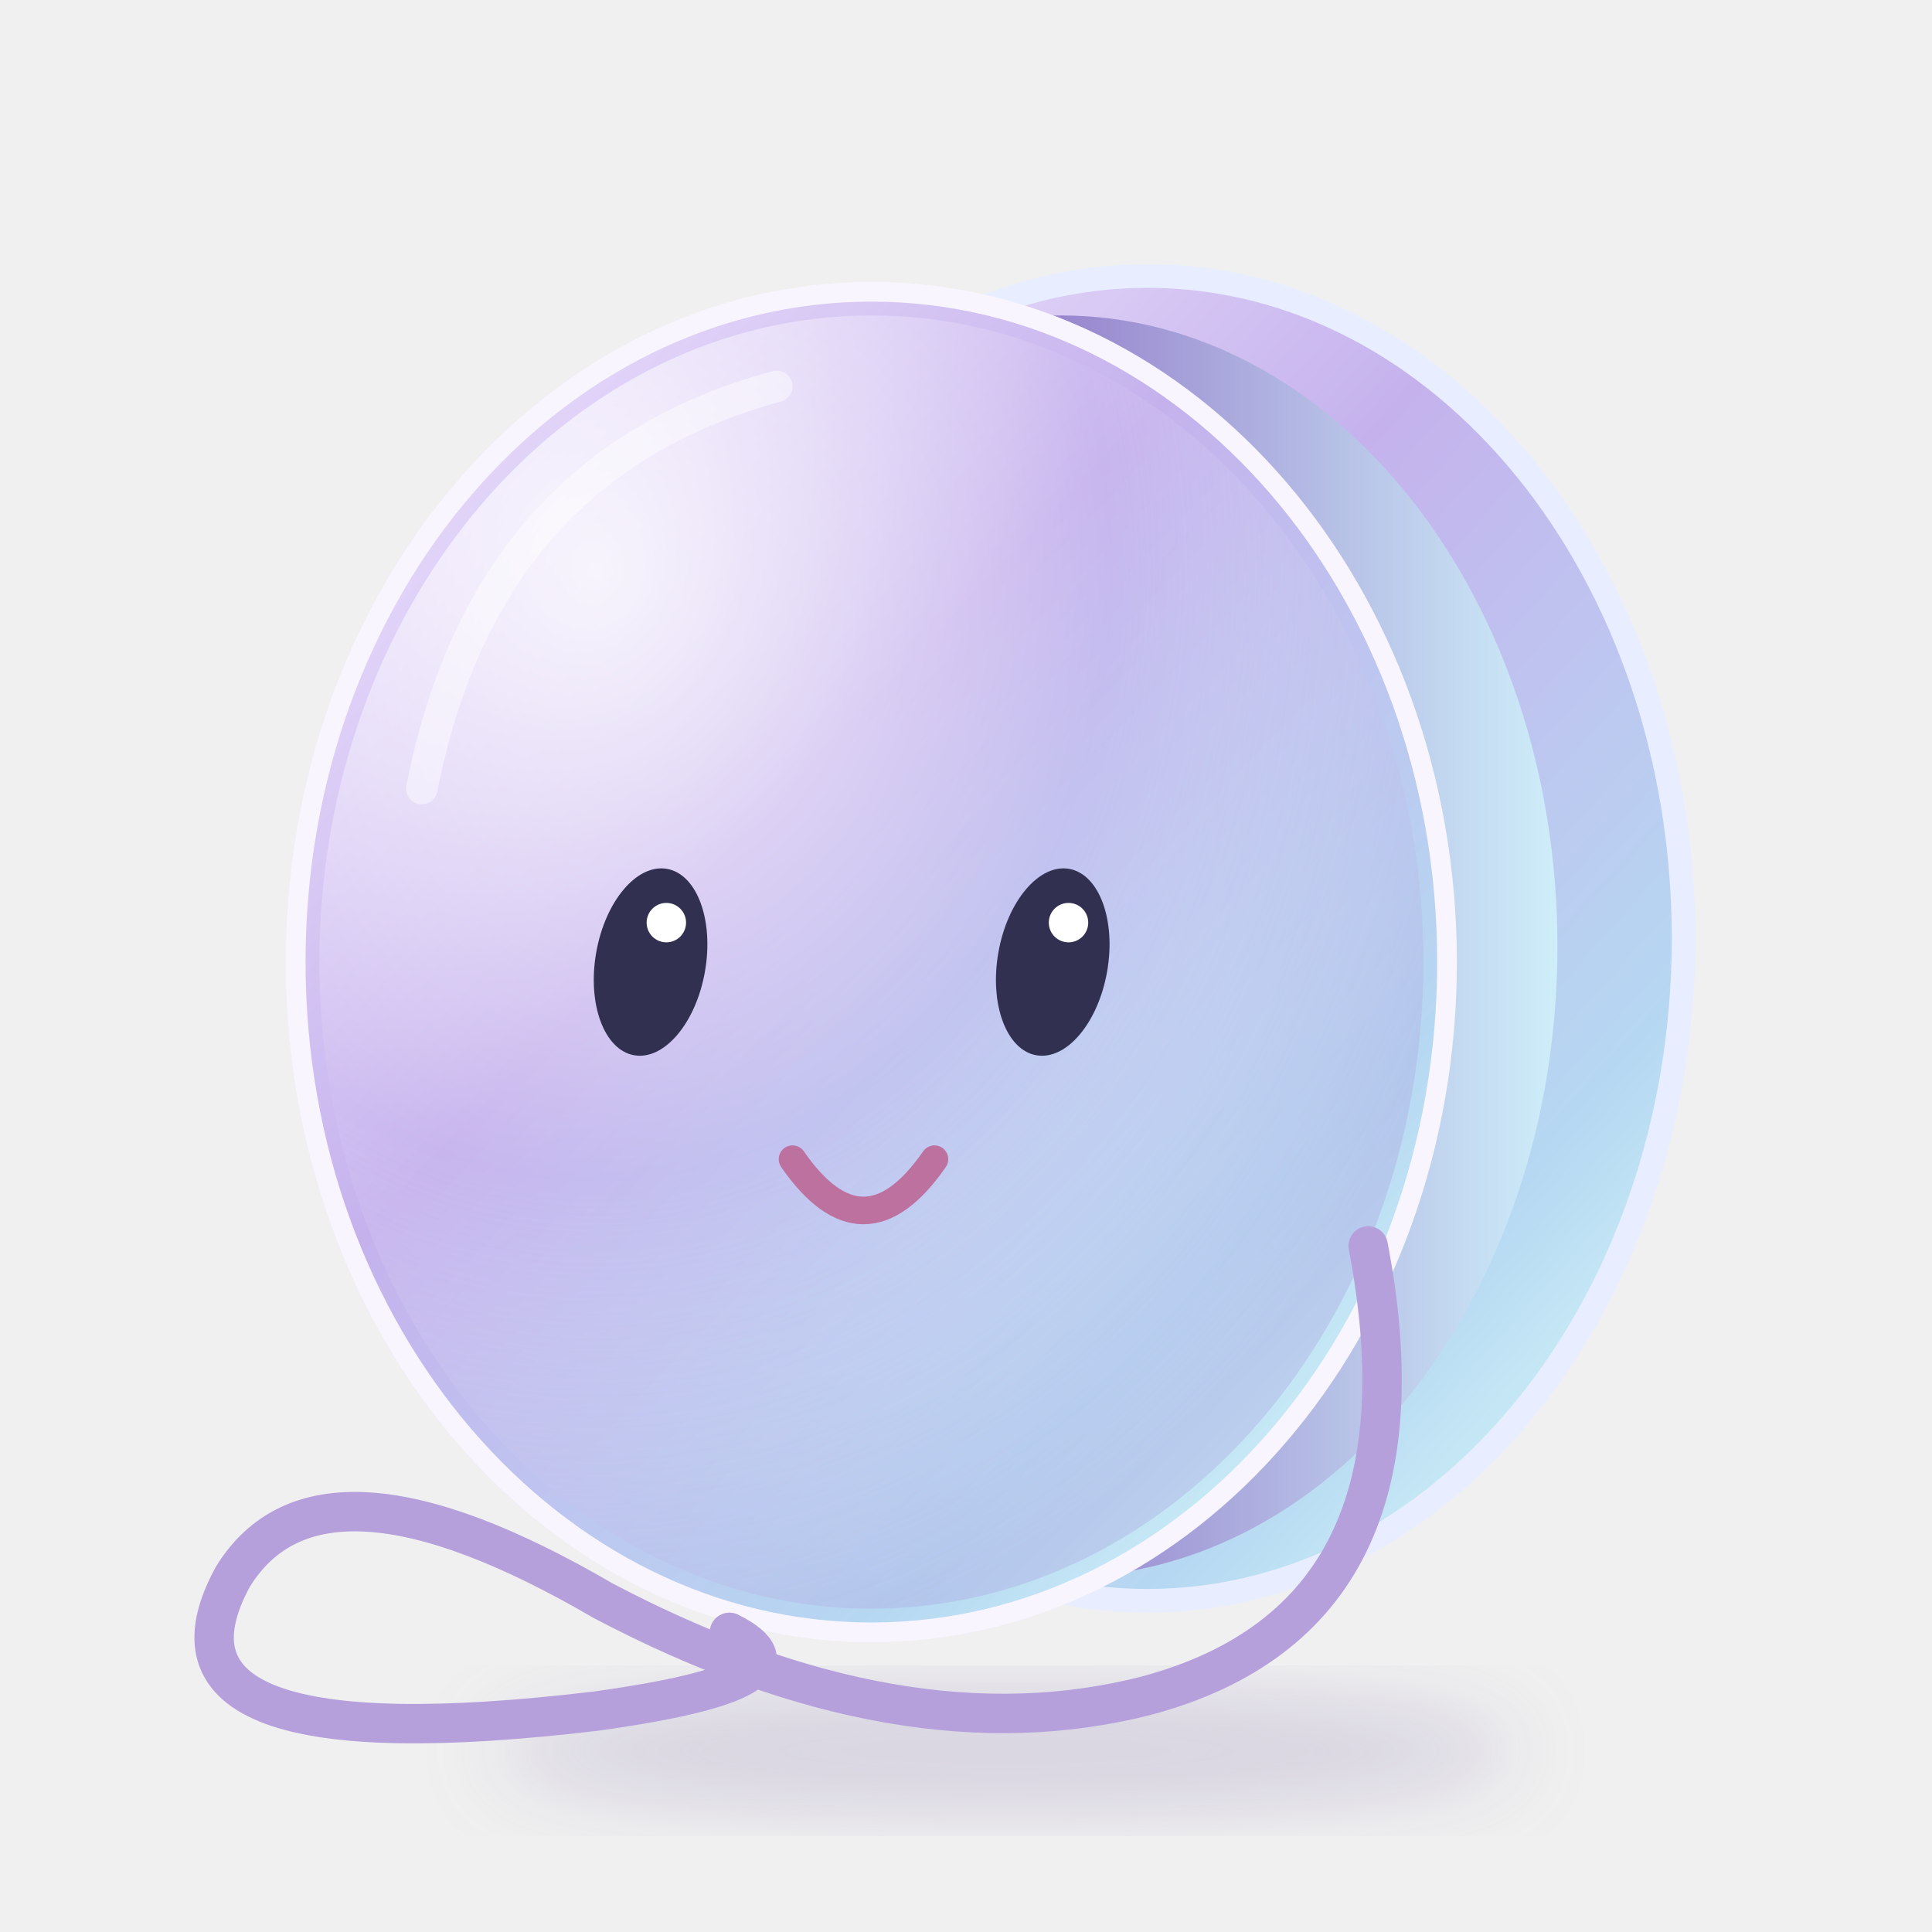
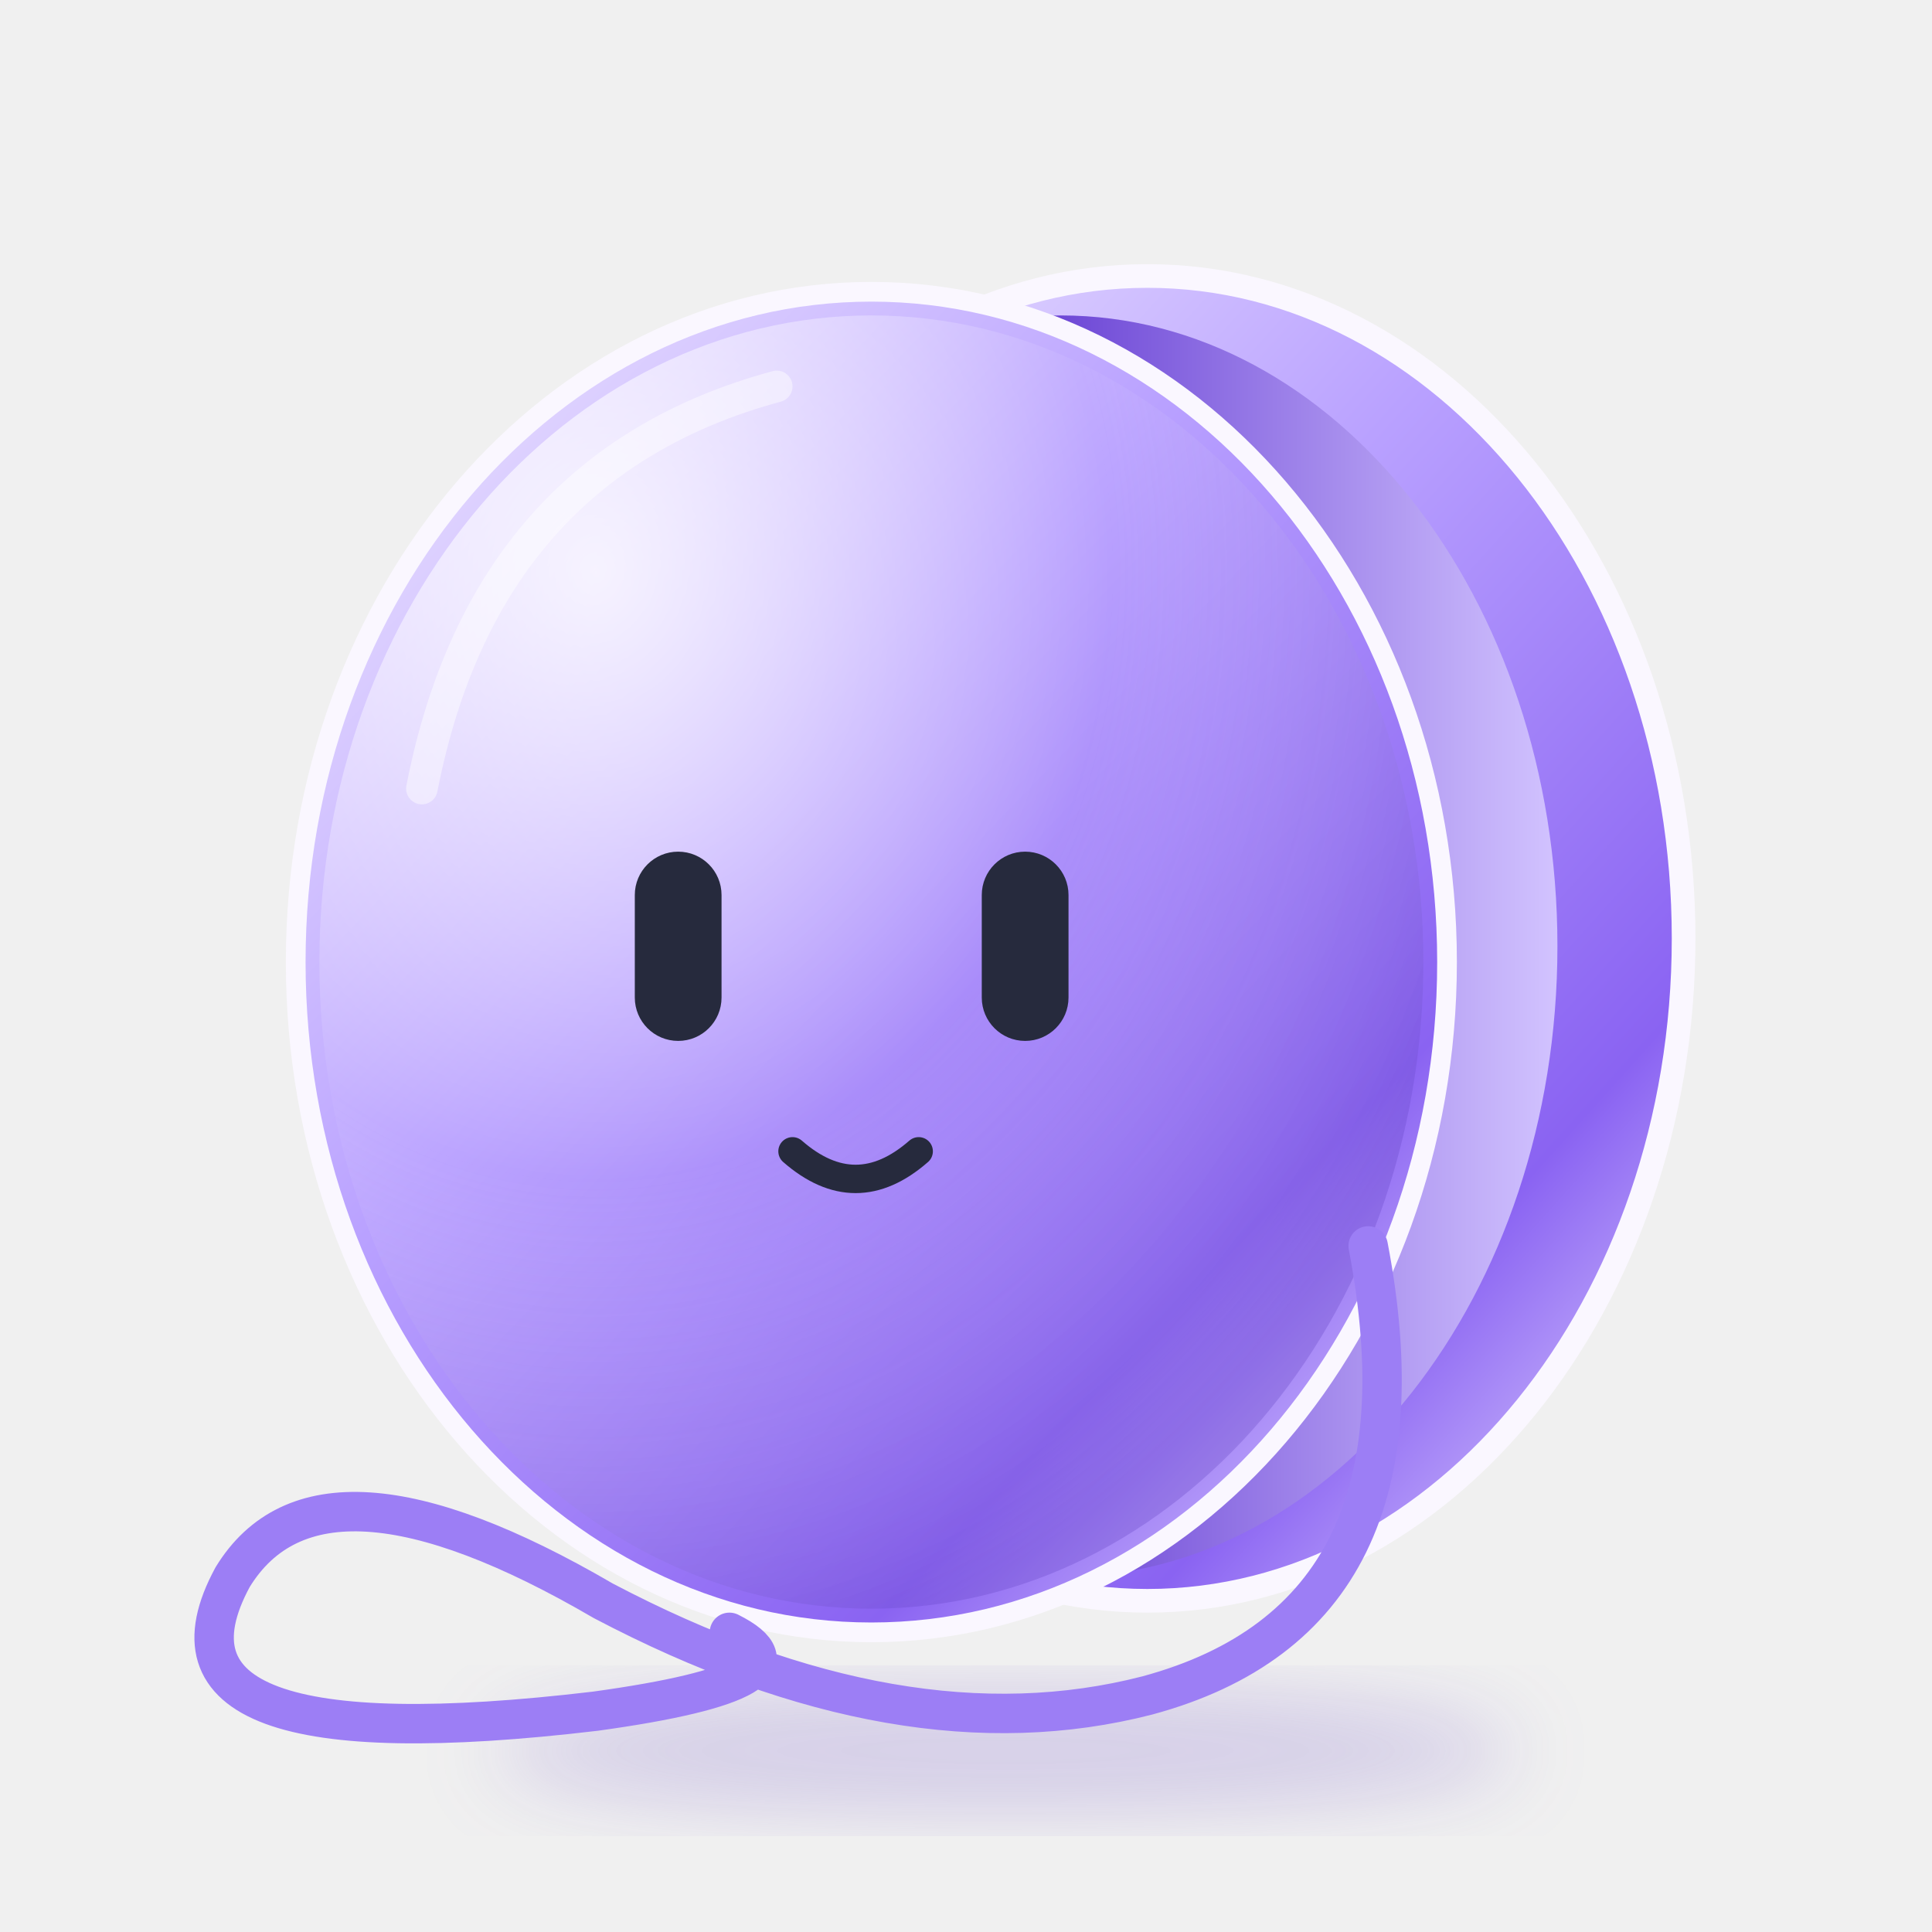
- <svg xmlns="http://www.w3.org/2000/svg" viewBox="0 0 240 245" width="1024" height="1024" class="yoyo yoyo--idle  " role="img" aria-label="Yoyo, idle">
-   <style>.yoyo-mouth,.yoyo-spark{display:none}</style>
+ <svg xmlns="http://www.w3.org/2000/svg" width="1024" height="1024" viewBox="0 0 240 245" class="yoyo yoyo--idle  " role="img" aria-label="Yoyo, idle">
+   <style>.yoyo-mouth,.yoyo-ring{display:none}</style>
  <defs>
    <linearGradient id="_R_0_-glass" x1="0" y1="0" x2=".9" y2="1">
-       <stop stop-color="#f2e8ff" />
-       <stop offset=".42" stop-color="#c5b2ed" />
-       <stop offset=".8" stop-color="#b6d8f2" />
-       <stop offset="1" stop-color="#d9fcfa" />
+       <stop stop-color="#f3eeff" />
+       <stop offset=".42" stop-color="#b9a1ff" />
+       <stop offset=".8" stop-color="#8a63f2" />
+       <stop offset="1" stop-color="#dccfff" />
    </linearGradient>
    <radialGradient id="_R_0_-shine" cx="25%" cy="20%" r="85%">
      <stop stop-color="#fff" stop-opacity=".8" />
      <stop offset=".55" stop-color="#fff" stop-opacity=".04" />
-       <stop offset="1" stop-color="#aaa0df" stop-opacity=".35" />
+       <stop offset="1" stop-color="#6342c4" stop-opacity=".3" />
    </radialGradient>
    <linearGradient id="_R_0_-edge">
-       <stop stop-color="#e1d5ff" />
-       <stop offset=".5" stop-color="#9886ce" />
-       <stop offset="1" stop-color="#ceeef9" />
+       <stop stop-color="#e6dcff" />
+       <stop offset=".5" stop-color="#6e48d6" />
+       <stop offset="1" stop-color="#d2c3ff" />
    </linearGradient>
    <filter id="_R_0_-blur">
      <feGaussianBlur stdDeviation="5" />
    </filter>
  </defs>
-   <ellipse class="yoyo-shadow" cx="125" cy="222" rx="65" ry="9" fill="#7161a0" opacity=".19" filter="url(#_R_0_-blur)" />
+   <ellipse class="yoyo-shadow" cx="125" cy="222" rx="65" ry="9" fill="#6342c4" opacity=".19" filter="url(#_R_0_-blur)" />
+   <g class="yoyo-ring" aria-hidden="true">
+     <circle class="yoyo-ring-track" cx="122" cy="121" r="104" />
+     <circle class="yoyo-ring-arc" cx="122" cy="121" r="104" pathLength="100" />
+     <circle class="yoyo-ripple" cx="122" cy="121" r="96" />
+     <circle class="yoyo-ripple yoyo-ripple-2" cx="122" cy="121" r="96" />
+   </g>
  <g class="yoyo-float">
-     <ellipse cx="143" cy="119" rx="68" ry="84" fill="url(#_R_0_-glass)" stroke="#e8eeff" stroke-width="3" />
+     <ellipse cx="143" cy="119" rx="68" ry="84" fill="url(#_R_0_-glass)" stroke="#faf7ff" stroke-width="3" />
    <ellipse cx="132" cy="120" rx="63" ry="80" fill="url(#_R_0_-edge)" />
-     <ellipse class="yoyo-body" cx="108" cy="122" rx="73" ry="85" fill="url(#_R_0_-glass)" stroke="#f8f5ff" stroke-width="2.5" />
+     <ellipse class="yoyo-body" cx="108" cy="122" rx="73" ry="85" fill="url(#_R_0_-glass)" stroke="#faf7ff" stroke-width="2.5" />
    <ellipse cx="108" cy="122" rx="70" ry="82" fill="url(#_R_0_-shine)" />
    <path d="M51 100 Q59 59 96 49" stroke="white" stroke-width="4" opacity=".45" fill="none" stroke-linecap="round" />
-     <path class="yoyo-string" d="M171 158 Q180 205 143 215 Q112 223 74 203 Q38 182 27 200 Q14 224 73 217 Q102 213 90 207" fill="none" stroke="#b6a0dc" stroke-width="5" stroke-linecap="round" stroke-linejoin="round" />
-     <g class="yoyo-face" fill="#313050">
+     <path class="yoyo-string" d="M171 158 Q180 205 143 215 Q112 223 74 203 Q38 182 27 200 Q14 224 73 217 Q102 213 90 207" fill="none" stroke="#9c7ef5" stroke-width="5" stroke-linecap="round" stroke-linejoin="round" />
+     <g class="yoyo-face" fill="#262a3d">
      <g class="yoyo-eyes">
-         <ellipse cx="80" cy="122" rx="7" ry="12" transform="rotate(10 80 122)" />
-         <ellipse cx="131" cy="122" rx="7" ry="12" transform="rotate(10 131 122)" />
-         <circle cx="82" cy="117" r="2.5" fill="white" />
-         <circle cx="133" cy="117" r="2.5" fill="white" />
+         <rect x="78" y="108" width="11" height="24" rx="5.5" />
+         <rect x="122" y="108" width="11" height="24" rx="5.5" />
      </g>
-       <path class="yoyo-smile" d="M98 147 Q107 160 116 147" stroke="#bd719f" stroke-width="3.5" fill="none" stroke-linecap="round" />
-       <ellipse class="yoyo-mouth" cx="107" cy="150" rx="7" ry="8" fill="#9a557e" />
-     </g>
-     <g class="yoyo-spark" fill="#9c8bda">
-       <path d="M199 39 l3 9 9 3-9 3-3 9-3-9-9-3 9-3Z" />
+       <path class="yoyo-smile" d="M98 146 Q106 153 114 146" stroke="#262a3d" stroke-width="3.6" fill="none" stroke-linecap="round" />
+       <ellipse class="yoyo-mouth" cx="106" cy="149" rx="5" ry="5.5" fill="#262a3d" />
    </g>
  </g>
</svg>
